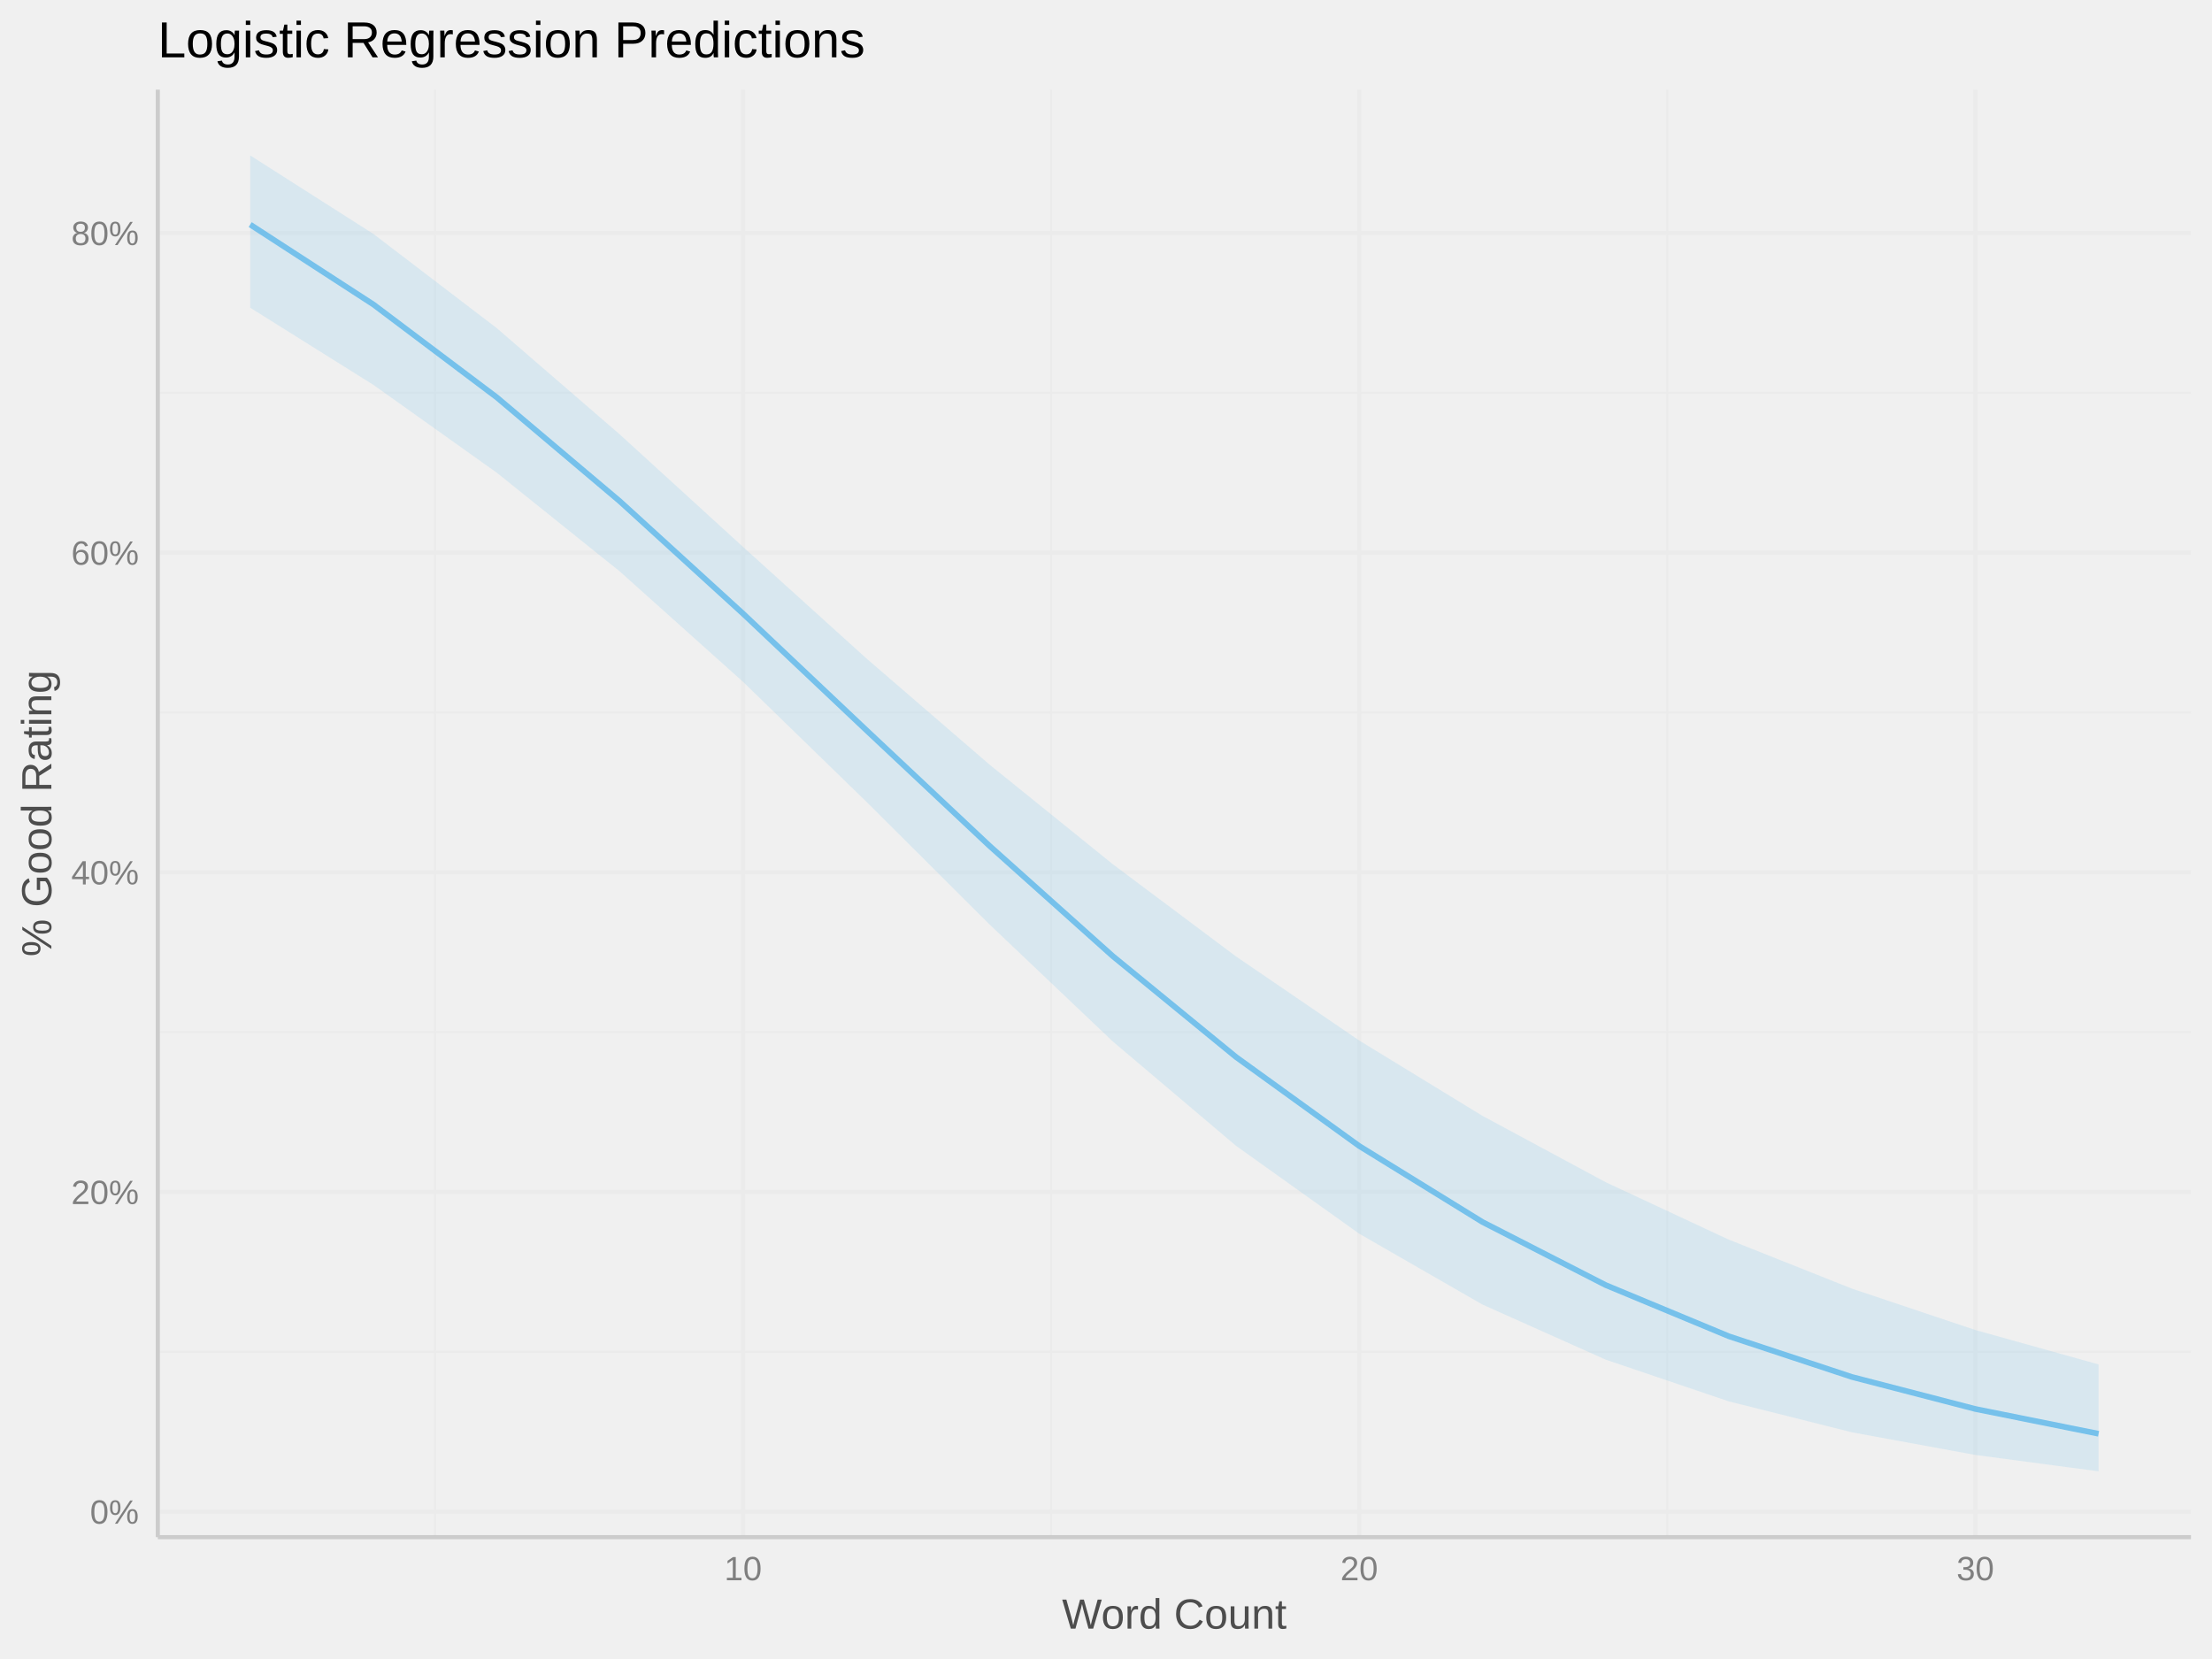
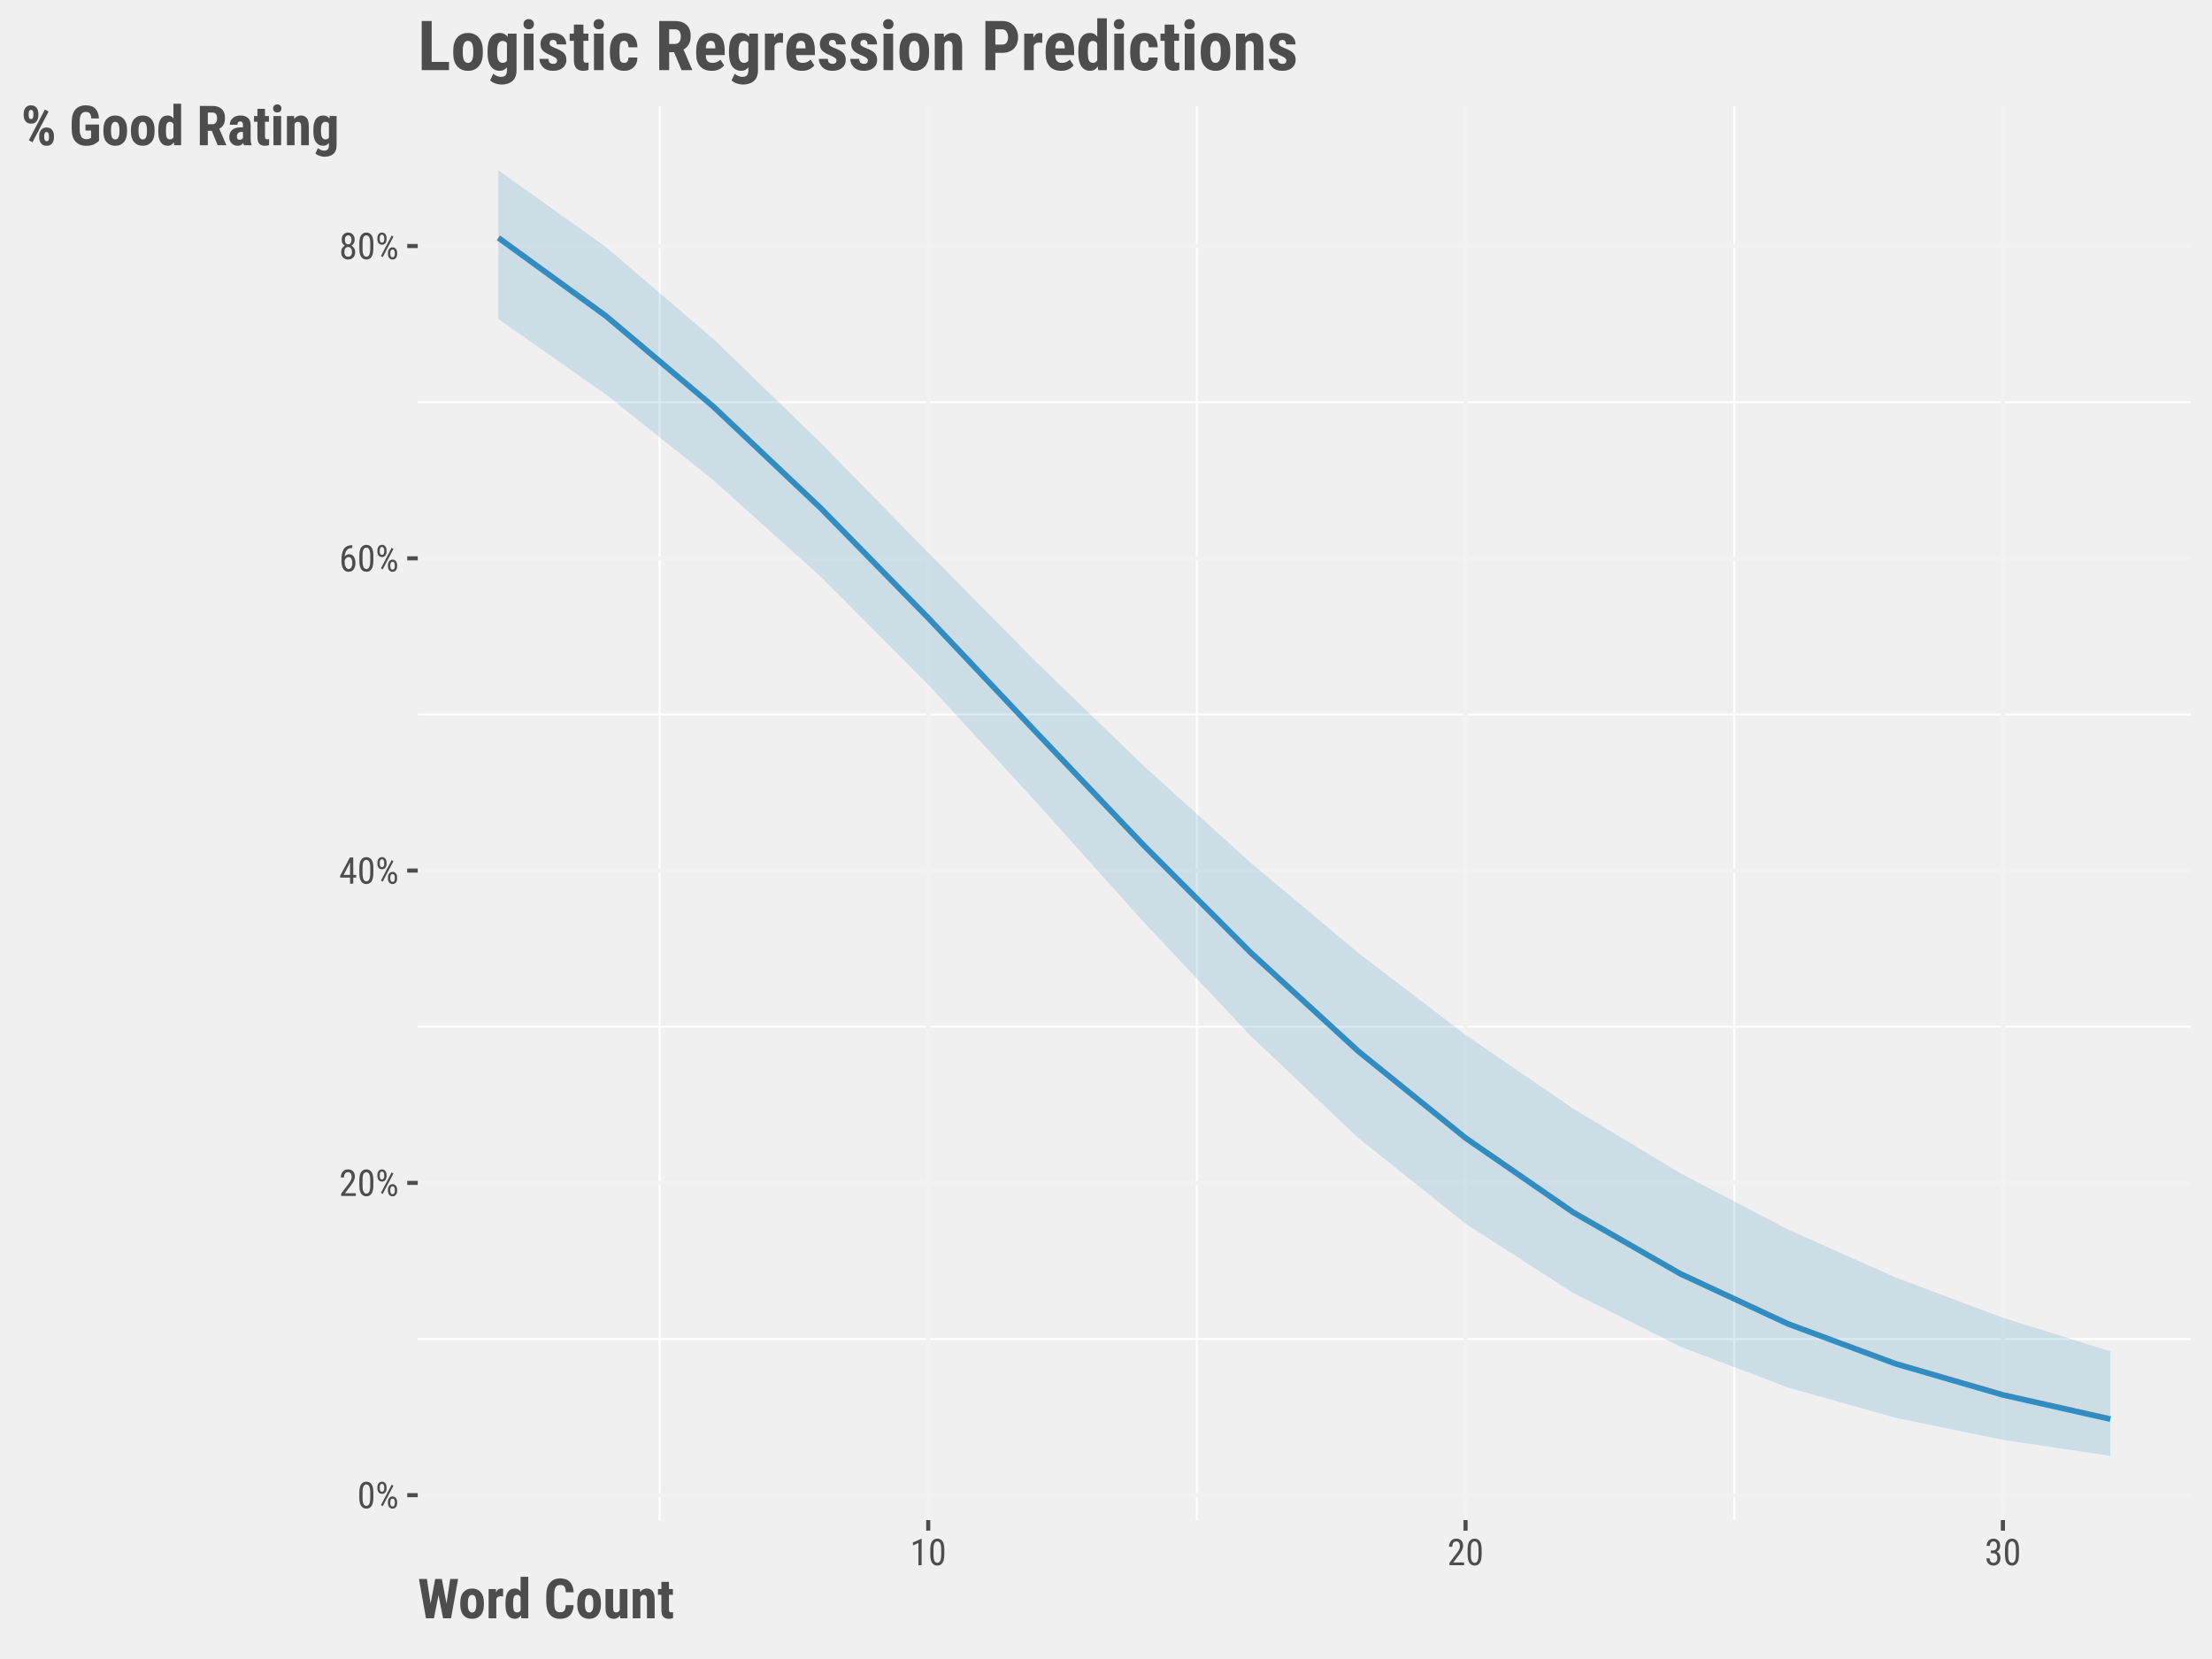
<svg xmlns="http://www.w3.org/2000/svg" class="svglite" width="576.00pt" height="432.00pt" viewBox="0 0 576.00 432.00">
  <defs>
    <style type="text/css">
    .svglite line, .svglite polyline, .svglite polygon, .svglite path, .svglite rect, .svglite circle {
      fill: none;
      stroke: #000000;
      stroke-linecap: round;
      stroke-linejoin: round;
      stroke-miterlimit: 10.00;
    }
    .svglite text {
      white-space: pre;
    }
  </style>
  </defs>
  <rect width="100%" height="100%" style="stroke: none; fill: none;" />
  <defs>
    <clipPath id="cpMC4wMHw1NzYuMDB8MC4wMHw0MzIuMDA=">
      <rect x="0.00" y="0.00" width="576.00" height="432.00" />
    </clipPath>
  </defs>
  <g clip-path="url(#cpMC4wMHw1NzYuMDB8MC4wMHw0MzIuMDA=)">
- </g>
+     <rect x="0.00" y="0" width="576.00" height="432.00" style="stroke-width: 1.07; stroke: none;" />
+   </g>
  <defs>
-     <clipPath id="cpNDEuMDl8NTcwLjUyfDIzLjM0fDQwMC4yNw==">
-       <rect x="41.09" y="23.34" width="529.43" height="376.93" />
+     <clipPath id="cpMTA4Ljc4fDU3MC41MnwyNy41OXwzOTUuODM=">
+       <rect x="108.78" y="27.59" width="461.74" height="368.24" />
    </clipPath>
  </defs>
-   <g clip-path="url(#cpNDEuMDl8NTcwLjUyfDIzLjM0fDQwMC4yNw==)">
-     <polyline points="41.09,352.00 570.52,352.00 " style="stroke-width: 0.53; stroke: #EBEBEB; stroke-linecap: butt;" />
-     <polyline points="41.09,268.76 570.52,268.76 " style="stroke-width: 0.53; stroke: #EBEBEB; stroke-linecap: butt;" />
-     <polyline points="41.09,185.53 570.52,185.53 " style="stroke-width: 0.53; stroke: #EBEBEB; stroke-linecap: butt;" />
-     <polyline points="41.09,102.29 570.52,102.29 " style="stroke-width: 0.53; stroke: #EBEBEB; stroke-linecap: butt;" />
-     <polyline points="113.28,400.27 113.28,23.34 " style="stroke-width: 0.53; stroke: #EBEBEB; stroke-linecap: butt;" />
-     <polyline points="273.72,400.27 273.72,23.34 " style="stroke-width: 0.53; stroke: #EBEBEB; stroke-linecap: butt;" />
-     <polyline points="434.15,400.27 434.15,23.34 " style="stroke-width: 0.53; stroke: #EBEBEB; stroke-linecap: butt;" />
-     <polyline points="41.09,393.62 570.52,393.62 " style="stroke-width: 1.07; stroke: #EBEBEB; stroke-linecap: butt;" />
-     <polyline points="41.09,310.38 570.52,310.38 " style="stroke-width: 1.07; stroke: #EBEBEB; stroke-linecap: butt;" />
-     <polyline points="41.09,227.15 570.52,227.15 " style="stroke-width: 1.07; stroke: #EBEBEB; stroke-linecap: butt;" />
-     <polyline points="41.09,143.91 570.52,143.91 " style="stroke-width: 1.07; stroke: #EBEBEB; stroke-linecap: butt;" />
-     <polyline points="41.09,60.67 570.52,60.67 " style="stroke-width: 1.07; stroke: #EBEBEB; stroke-linecap: butt;" />
-     <polyline points="193.50,400.27 193.50,23.34 " style="stroke-width: 1.07; stroke: #EBEBEB; stroke-linecap: butt;" />
-     <polyline points="353.93,400.27 353.93,23.34 " style="stroke-width: 1.07; stroke: #EBEBEB; stroke-linecap: butt;" />
-     <polyline points="514.37,400.27 514.37,23.34 " style="stroke-width: 1.07; stroke: #EBEBEB; stroke-linecap: butt;" />
-     <polyline points="65.15,58.48 97.24,79.29 129.33,103.45 161.41,130.54 193.50,159.80 225.59,190.13 257.67,220.26 289.76,248.97 321.85,275.24 353.93,298.41 386.02,318.20 418.11,334.63 450.19,347.96 482.28,358.57 514.37,366.89 546.46,373.35 " style="stroke-width: 1.49; stroke: #56B4E9; stroke-opacity: 0.75; stroke-linecap: butt;" />
-     <polygon points="65.15,40.47 97.24,60.92 129.33,85.42 161.41,113.14 193.50,142.42 225.59,171.43 257.67,199.10 289.76,225.03 321.85,249.05 353.93,270.94 386.02,290.56 418.11,307.84 450.19,322.80 482.28,335.57 514.37,346.33 546.46,355.29 546.46,383.13 514.37,378.87 482.28,372.98 450.19,364.92 418.11,354.05 386.02,339.70 353.93,321.25 321.85,298.36 289.76,271.19 257.67,240.72 225.59,208.76 193.50,177.56 161.41,148.82 129.33,123.07 97.24,100.23 65.15,80.13 " style="stroke-width: 0.00; stroke: none; stroke-linecap: butt; fill: #56B4E9; fill-opacity: 0.15;" />
-     <polyline points="65.15,40.47 97.24,60.92 129.33,85.42 161.41,113.14 193.50,142.42 225.59,171.43 257.67,199.10 289.76,225.03 321.85,249.05 353.93,270.94 386.02,290.56 418.11,307.84 450.19,322.80 482.28,335.57 514.37,346.33 546.46,355.29 " style="stroke-width: 1.07; stroke: none; stroke-linecap: butt;" />
-     <polyline points="546.46,383.13 514.37,378.87 482.28,372.98 450.19,364.92 418.11,354.05 386.02,339.70 353.93,321.25 321.85,298.36 289.76,271.19 257.67,240.72 225.59,208.76 193.50,177.56 161.41,148.82 129.33,123.07 97.24,100.23 65.15,80.13 " style="stroke-width: 1.07; stroke: none; stroke-linecap: butt;" />
+   <g clip-path="url(#cpMTA4Ljc4fDU3MC41MnwyNy41OXwzOTUuODM=)">
+     <polyline points="108.78,348.68 570.52,348.68 " style="stroke-width: 0.53; stroke: #FFFFFF; stroke-linecap: butt;" />
+     <polyline points="108.78,267.36 570.52,267.36 " style="stroke-width: 0.53; stroke: #FFFFFF; stroke-linecap: butt;" />
+     <polyline points="108.78,186.04 570.52,186.04 " style="stroke-width: 0.53; stroke: #FFFFFF; stroke-linecap: butt;" />
+     <polyline points="108.78,104.73 570.52,104.73 " style="stroke-width: 0.53; stroke: #FFFFFF; stroke-linecap: butt;" />
+     <polyline points="171.75,395.83 171.75,27.59 " style="stroke-width: 0.53; stroke: #FFFFFF; stroke-linecap: butt;" />
+     <polyline points="311.67,395.83 311.67,27.59 " style="stroke-width: 0.53; stroke: #FFFFFF; stroke-linecap: butt;" />
+     <polyline points="451.59,395.83 451.59,27.59 " style="stroke-width: 0.53; stroke: #FFFFFF; stroke-linecap: butt;" />
+     <polyline points="108.78,389.34 570.52,389.34 " style="stroke-width: 1.07; stroke: #F2F2F2; stroke-linecap: butt;" />
+     <polyline points="108.78,308.02 570.52,308.02 " style="stroke-width: 1.07; stroke: #F2F2F2; stroke-linecap: butt;" />
+     <polyline points="108.78,226.70 570.52,226.70 " style="stroke-width: 1.07; stroke: #F2F2F2; stroke-linecap: butt;" />
+     <polyline points="108.78,145.39 570.52,145.39 " style="stroke-width: 1.07; stroke: #F2F2F2; stroke-linecap: butt;" />
+     <polyline points="108.78,64.07 570.52,64.07 " style="stroke-width: 1.07; stroke: #F2F2F2; stroke-linecap: butt;" />
+     <polyline points="241.71,395.83 241.71,27.59 " style="stroke-width: 1.07; stroke: #F2F2F2; stroke-linecap: butt;" />
+     <polyline points="381.63,395.83 381.63,27.59 " style="stroke-width: 1.07; stroke: #F2F2F2; stroke-linecap: butt;" />
+     <polyline points="521.55,395.83 521.55,27.59 " style="stroke-width: 1.07; stroke: #F2F2F2; stroke-linecap: butt;" />
+     <polyline points="129.77,61.92 157.76,82.26 185.74,105.86 213.72,132.33 241.71,160.91 269.69,190.54 297.68,219.98 325.66,248.03 353.64,273.69 381.63,296.33 409.61,315.66 437.60,331.71 465.58,344.73 493.56,355.10 521.55,363.23 549.53,369.53 " style="stroke-width: 1.49; stroke: #0072B2; stroke-opacity: 0.75; stroke-linecap: butt;" />
+     <polygon points="129.77,44.33 157.76,64.30 185.74,88.25 213.72,115.33 241.71,143.93 269.69,172.27 297.68,199.30 325.66,224.64 353.64,248.10 381.63,269.49 409.61,288.66 437.60,305.53 465.58,320.15 493.56,332.63 521.55,343.14 549.53,351.89 549.53,379.10 521.55,374.93 493.56,369.18 465.58,361.30 437.60,350.69 409.61,336.67 381.63,318.64 353.64,296.27 325.66,269.73 297.68,239.96 269.69,208.74 241.71,178.26 213.72,150.18 185.74,125.02 157.76,102.71 129.77,83.08 " style="stroke-width: 0.00; stroke: none; stroke-linecap: butt; fill: #0072B2; fill-opacity: 0.15;" />
+     <polyline points="129.77,44.33 157.76,64.30 185.74,88.25 213.72,115.33 241.71,143.93 269.69,172.27 297.68,199.30 325.66,224.64 353.64,248.10 381.63,269.49 409.61,288.66 437.60,305.53 465.58,320.15 493.56,332.63 521.55,343.14 549.53,351.89 " style="stroke-width: 1.07; stroke: none; stroke-linecap: butt;" />
+     <polyline points="549.53,379.10 521.55,374.93 493.56,369.18 465.58,361.30 437.60,350.69 409.61,336.67 381.63,318.64 353.64,296.27 325.66,269.73 297.68,239.96 269.69,208.74 241.71,178.26 213.72,150.18 185.74,125.02 157.76,102.71 129.77,83.08 " style="stroke-width: 1.07; stroke: none; stroke-linecap: butt;" />
  </g>
  <g clip-path="url(#cpMC4wMHw1NzYuMDB8MC4wMHw0MzIuMDA=)">
-     <polyline points="41.09,400.27 41.09,23.34 " style="stroke-width: 1.07; stroke: #CCCCCC; stroke-linecap: butt;" />
-     <text x="36.16" y="396.77" text-anchor="end" style="font-size: 8.80px;fill: #7F7F7F; font-family: &quot;Arial&quot;;" textLength="12.72px" lengthAdjust="spacingAndGlyphs">0%</text>
-     <text x="36.16" y="313.54" text-anchor="end" style="font-size: 8.80px;fill: #7F7F7F; font-family: &quot;Arial&quot;;" textLength="17.61px" lengthAdjust="spacingAndGlyphs">20%</text>
-     <text x="36.16" y="230.30" text-anchor="end" style="font-size: 8.80px;fill: #7F7F7F; font-family: &quot;Arial&quot;;" textLength="17.61px" lengthAdjust="spacingAndGlyphs">40%</text>
-     <text x="36.16" y="147.06" text-anchor="end" style="font-size: 8.80px;fill: #7F7F7F; font-family: &quot;Arial&quot;;" textLength="17.61px" lengthAdjust="spacingAndGlyphs">60%</text>
-     <text x="36.16" y="63.83" text-anchor="end" style="font-size: 8.80px;fill: #7F7F7F; font-family: &quot;Arial&quot;;" textLength="17.61px" lengthAdjust="spacingAndGlyphs">80%</text>
-     <polyline points="41.09,400.27 570.52,400.27 " style="stroke-width: 1.07; stroke: #CCCCCC; stroke-linecap: butt;" />
-     <text x="193.50" y="411.50" text-anchor="middle" style="font-size: 8.80px;fill: #7F7F7F; font-family: &quot;Arial&quot;;" textLength="9.79px" lengthAdjust="spacingAndGlyphs">10</text>
-     <text x="353.93" y="411.50" text-anchor="middle" style="font-size: 8.80px;fill: #7F7F7F; font-family: &quot;Arial&quot;;" textLength="9.79px" lengthAdjust="spacingAndGlyphs">20</text>
-     <text x="514.37" y="411.50" text-anchor="middle" style="font-size: 8.80px;fill: #7F7F7F; font-family: &quot;Arial&quot;;" textLength="9.79px" lengthAdjust="spacingAndGlyphs">30</text>
-     <text x="305.80" y="424.09" text-anchor="middle" style="font-size: 11.00px;fill: #4D4D4D; font-family: &quot;Arial&quot;;" textLength="58.69px" lengthAdjust="spacingAndGlyphs">Word Count</text>
-     <text transform="translate(13.37,211.80) rotate(-90)" text-anchor="middle" style="font-size: 11.00px;fill: #4D4D4D; font-family: &quot;Arial&quot;;" textLength="74.59px" lengthAdjust="spacingAndGlyphs">% Good Rating</text>
-     <text x="41.09" y="14.94" style="font-size: 13.20px; font-family: &quot;Arial&quot;;" textLength="184.03px" lengthAdjust="spacingAndGlyphs">Logistic Regression Predictions</text>
+     <text x="103.85" y="392.75" text-anchor="end" style="font-size: 9.60px;fill: #4D4D4D; font-family: &quot;Roboto Condensed&quot;;" textLength="10.81px" lengthAdjust="spacingAndGlyphs">0%</text>
+     <text x="103.85" y="311.43" text-anchor="end" style="font-size: 9.60px;fill: #4D4D4D; font-family: &quot;Roboto Condensed&quot;;" textLength="15.54px" lengthAdjust="spacingAndGlyphs">20%</text>
+     <text x="103.85" y="230.11" text-anchor="end" style="font-size: 9.60px;fill: #4D4D4D; font-family: &quot;Roboto Condensed&quot;;" textLength="15.54px" lengthAdjust="spacingAndGlyphs">40%</text>
+     <text x="103.85" y="148.80" text-anchor="end" style="font-size: 9.60px;fill: #4D4D4D; font-family: &quot;Roboto Condensed&quot;;" textLength="15.54px" lengthAdjust="spacingAndGlyphs">60%</text>
+     <text x="103.85" y="67.48" text-anchor="end" style="font-size: 9.60px;fill: #4D4D4D; font-family: &quot;Roboto Condensed&quot;;" textLength="15.54px" lengthAdjust="spacingAndGlyphs">80%</text>
+     <polyline points="106.04,389.34 108.78,389.34 " style="stroke-width: 1.07; stroke: #4D4D4D; stroke-linecap: butt;" />
+     <polyline points="106.04,308.02 108.78,308.02 " style="stroke-width: 1.07; stroke: #4D4D4D; stroke-linecap: butt;" />
+     <polyline points="106.04,226.70 108.78,226.70 " style="stroke-width: 1.07; stroke: #4D4D4D; stroke-linecap: butt;" />
+     <polyline points="106.04,145.39 108.78,145.39 " style="stroke-width: 1.07; stroke: #4D4D4D; stroke-linecap: butt;" />
+     <polyline points="106.04,64.07 108.78,64.07 " style="stroke-width: 1.07; stroke: #4D4D4D; stroke-linecap: butt;" />
+     <polyline points="241.71,398.57 241.71,395.83 " style="stroke-width: 1.07; stroke: #4D4D4D; stroke-linecap: butt;" />
+     <polyline points="381.63,398.57 381.63,395.83 " style="stroke-width: 1.07; stroke: #4D4D4D; stroke-linecap: butt;" />
+     <polyline points="521.55,398.57 521.55,395.83 " style="stroke-width: 1.07; stroke: #4D4D4D; stroke-linecap: butt;" />
+     <text x="241.71" y="407.58" text-anchor="middle" style="font-size: 9.60px;fill: #4D4D4D; font-family: &quot;Roboto Condensed&quot;;" textLength="9.48px" lengthAdjust="spacingAndGlyphs">10</text>
+     <text x="381.63" y="407.58" text-anchor="middle" style="font-size: 9.60px;fill: #4D4D4D; font-family: &quot;Roboto Condensed&quot;;" textLength="9.48px" lengthAdjust="spacingAndGlyphs">20</text>
+     <text x="521.55" y="407.58" text-anchor="middle" style="font-size: 9.60px;fill: #4D4D4D; font-family: &quot;Roboto Condensed&quot;;" textLength="9.48px" lengthAdjust="spacingAndGlyphs">30</text>
+     <text x="108.78" y="421.40" style="font-size: 14.40px; font-weight: bold;fill: #4D4D4D; font-family: &quot;Roboto Condensed&quot;;" textLength="67.13px" lengthAdjust="spacingAndGlyphs">Word Count</text>
+     <text x="5.48" y="37.82" style="font-size: 14.40px; font-weight: bold;fill: #4D4D4D; font-family: &quot;Roboto Condensed&quot;;" textLength="82.83px" lengthAdjust="spacingAndGlyphs">% Good Rating</text>
+     <text x="108.78" y="18.27" style="font-size: 18.00px; font-weight: bold;fill: #4D4D4D; font-family: &quot;Roboto Condensed&quot;;" textLength="229.47px" lengthAdjust="spacingAndGlyphs">Logistic Regression Predictions</text>
  </g>
</svg>
